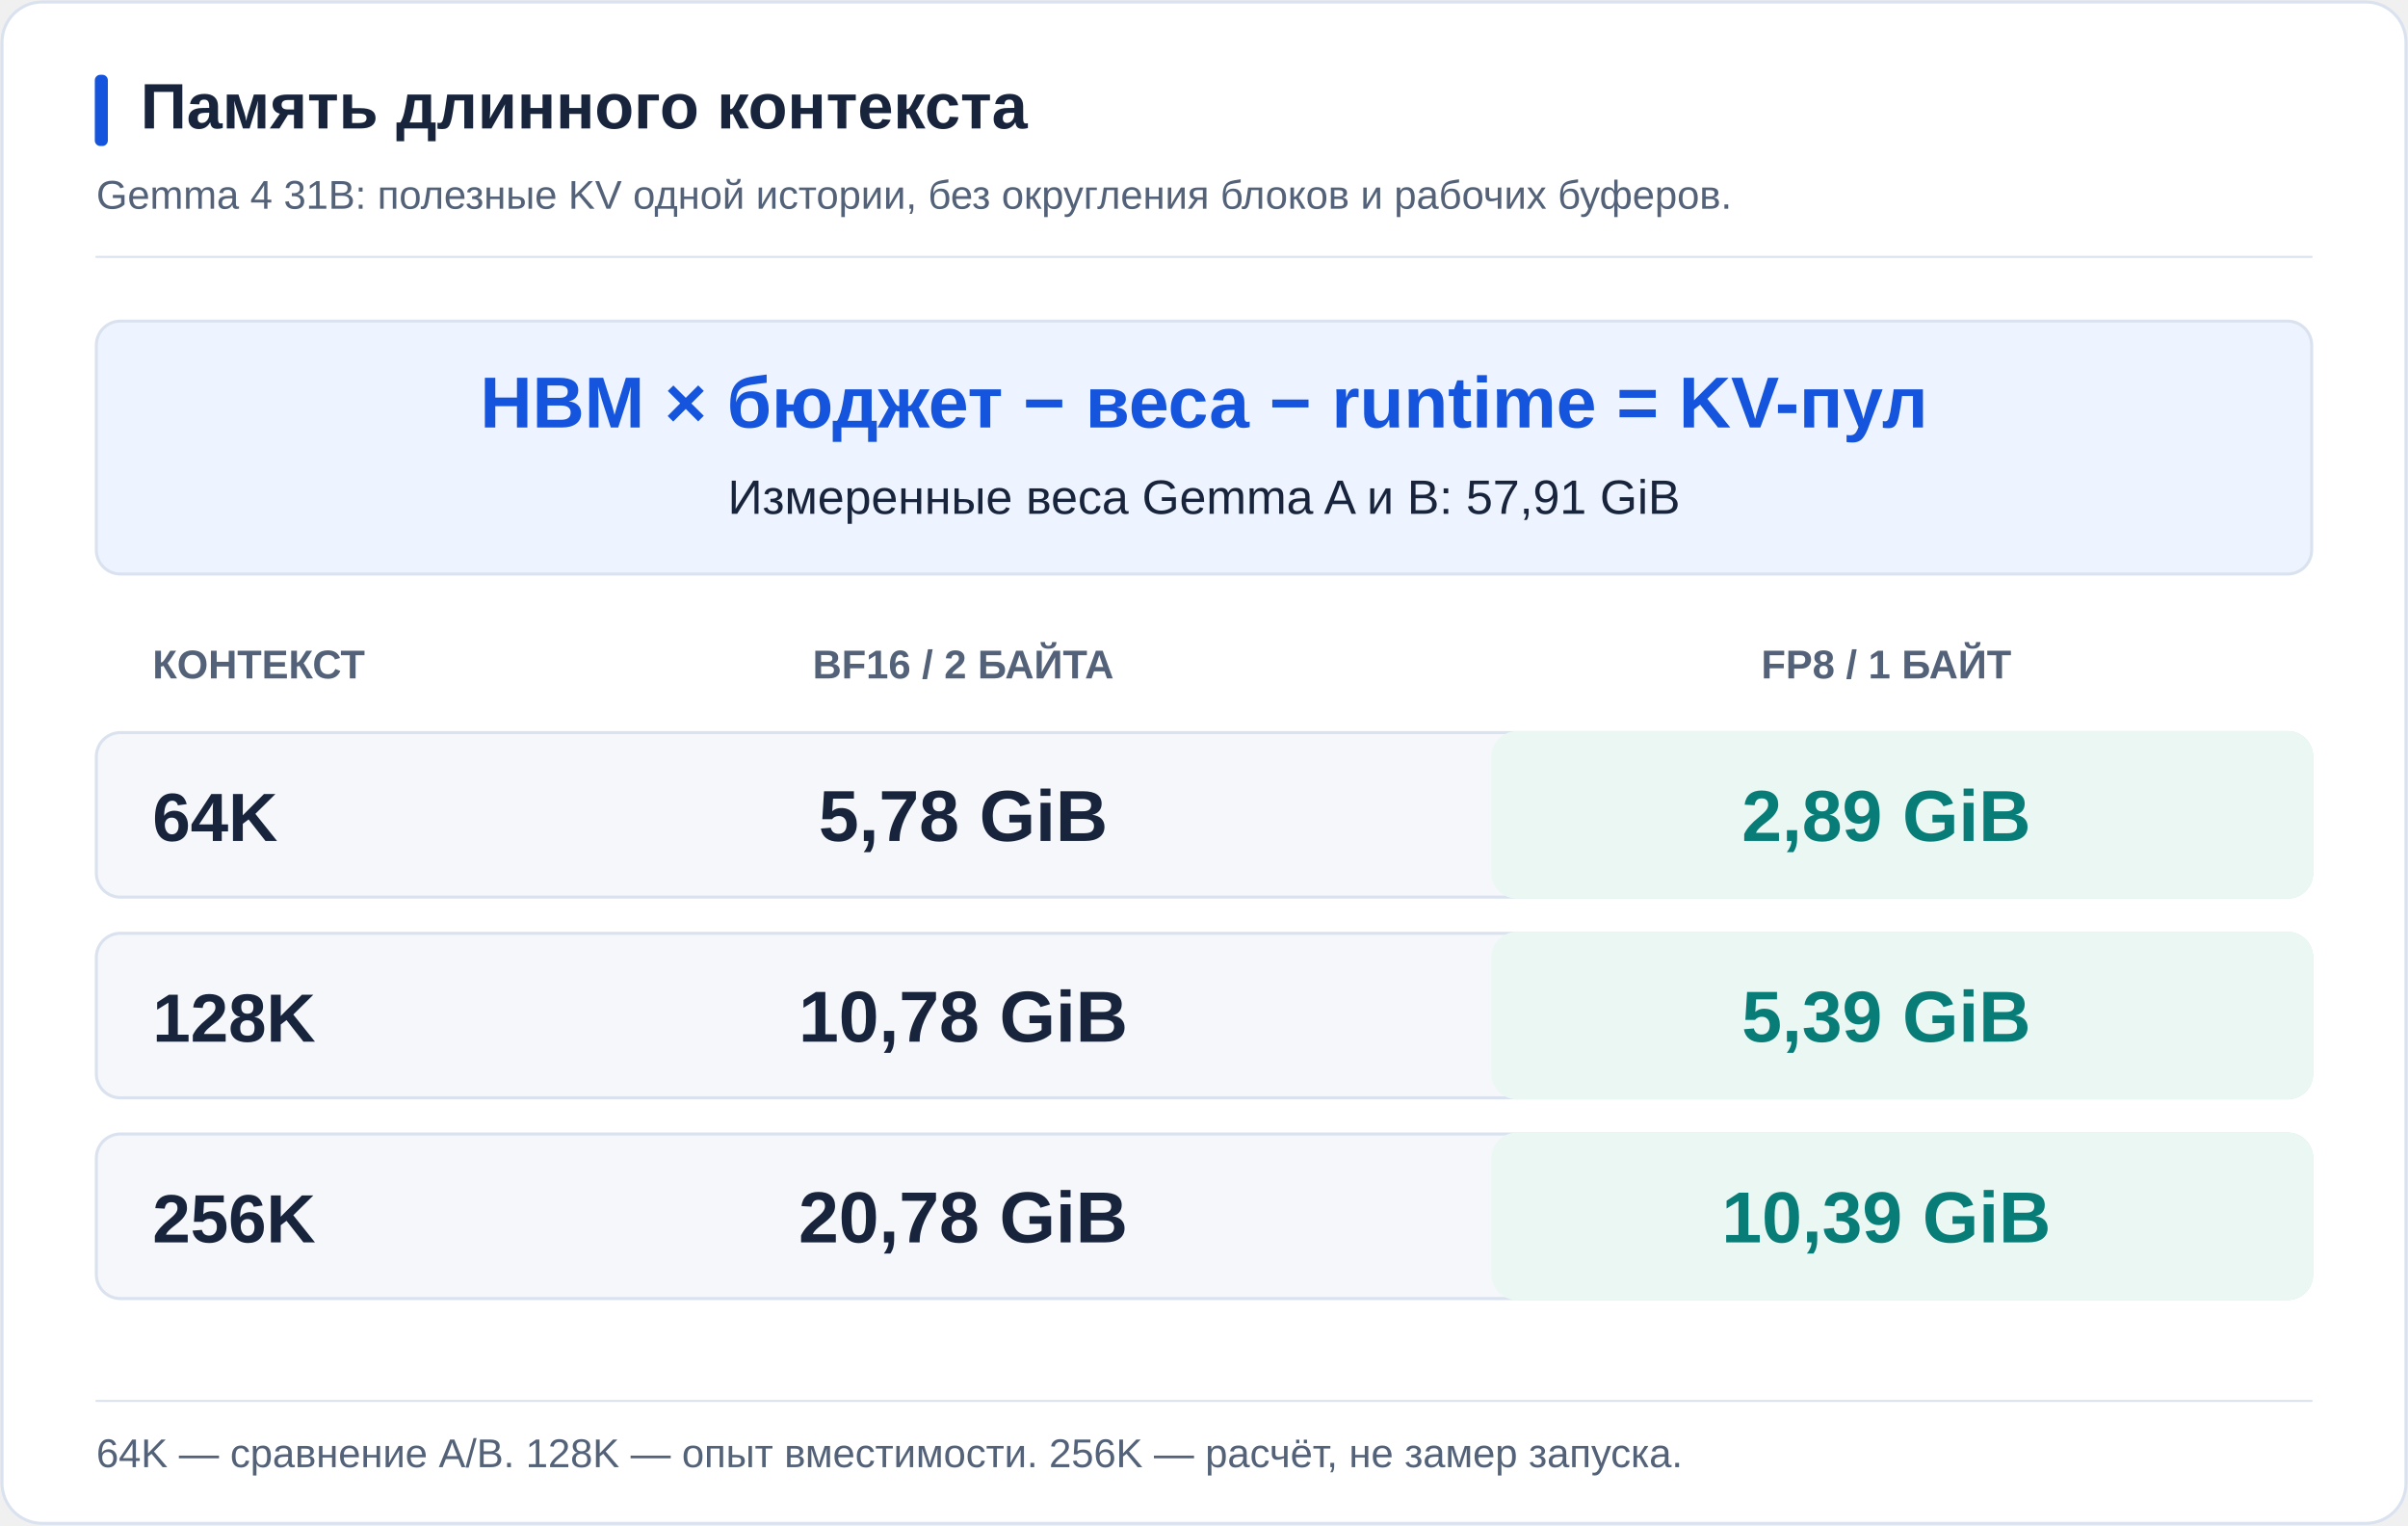
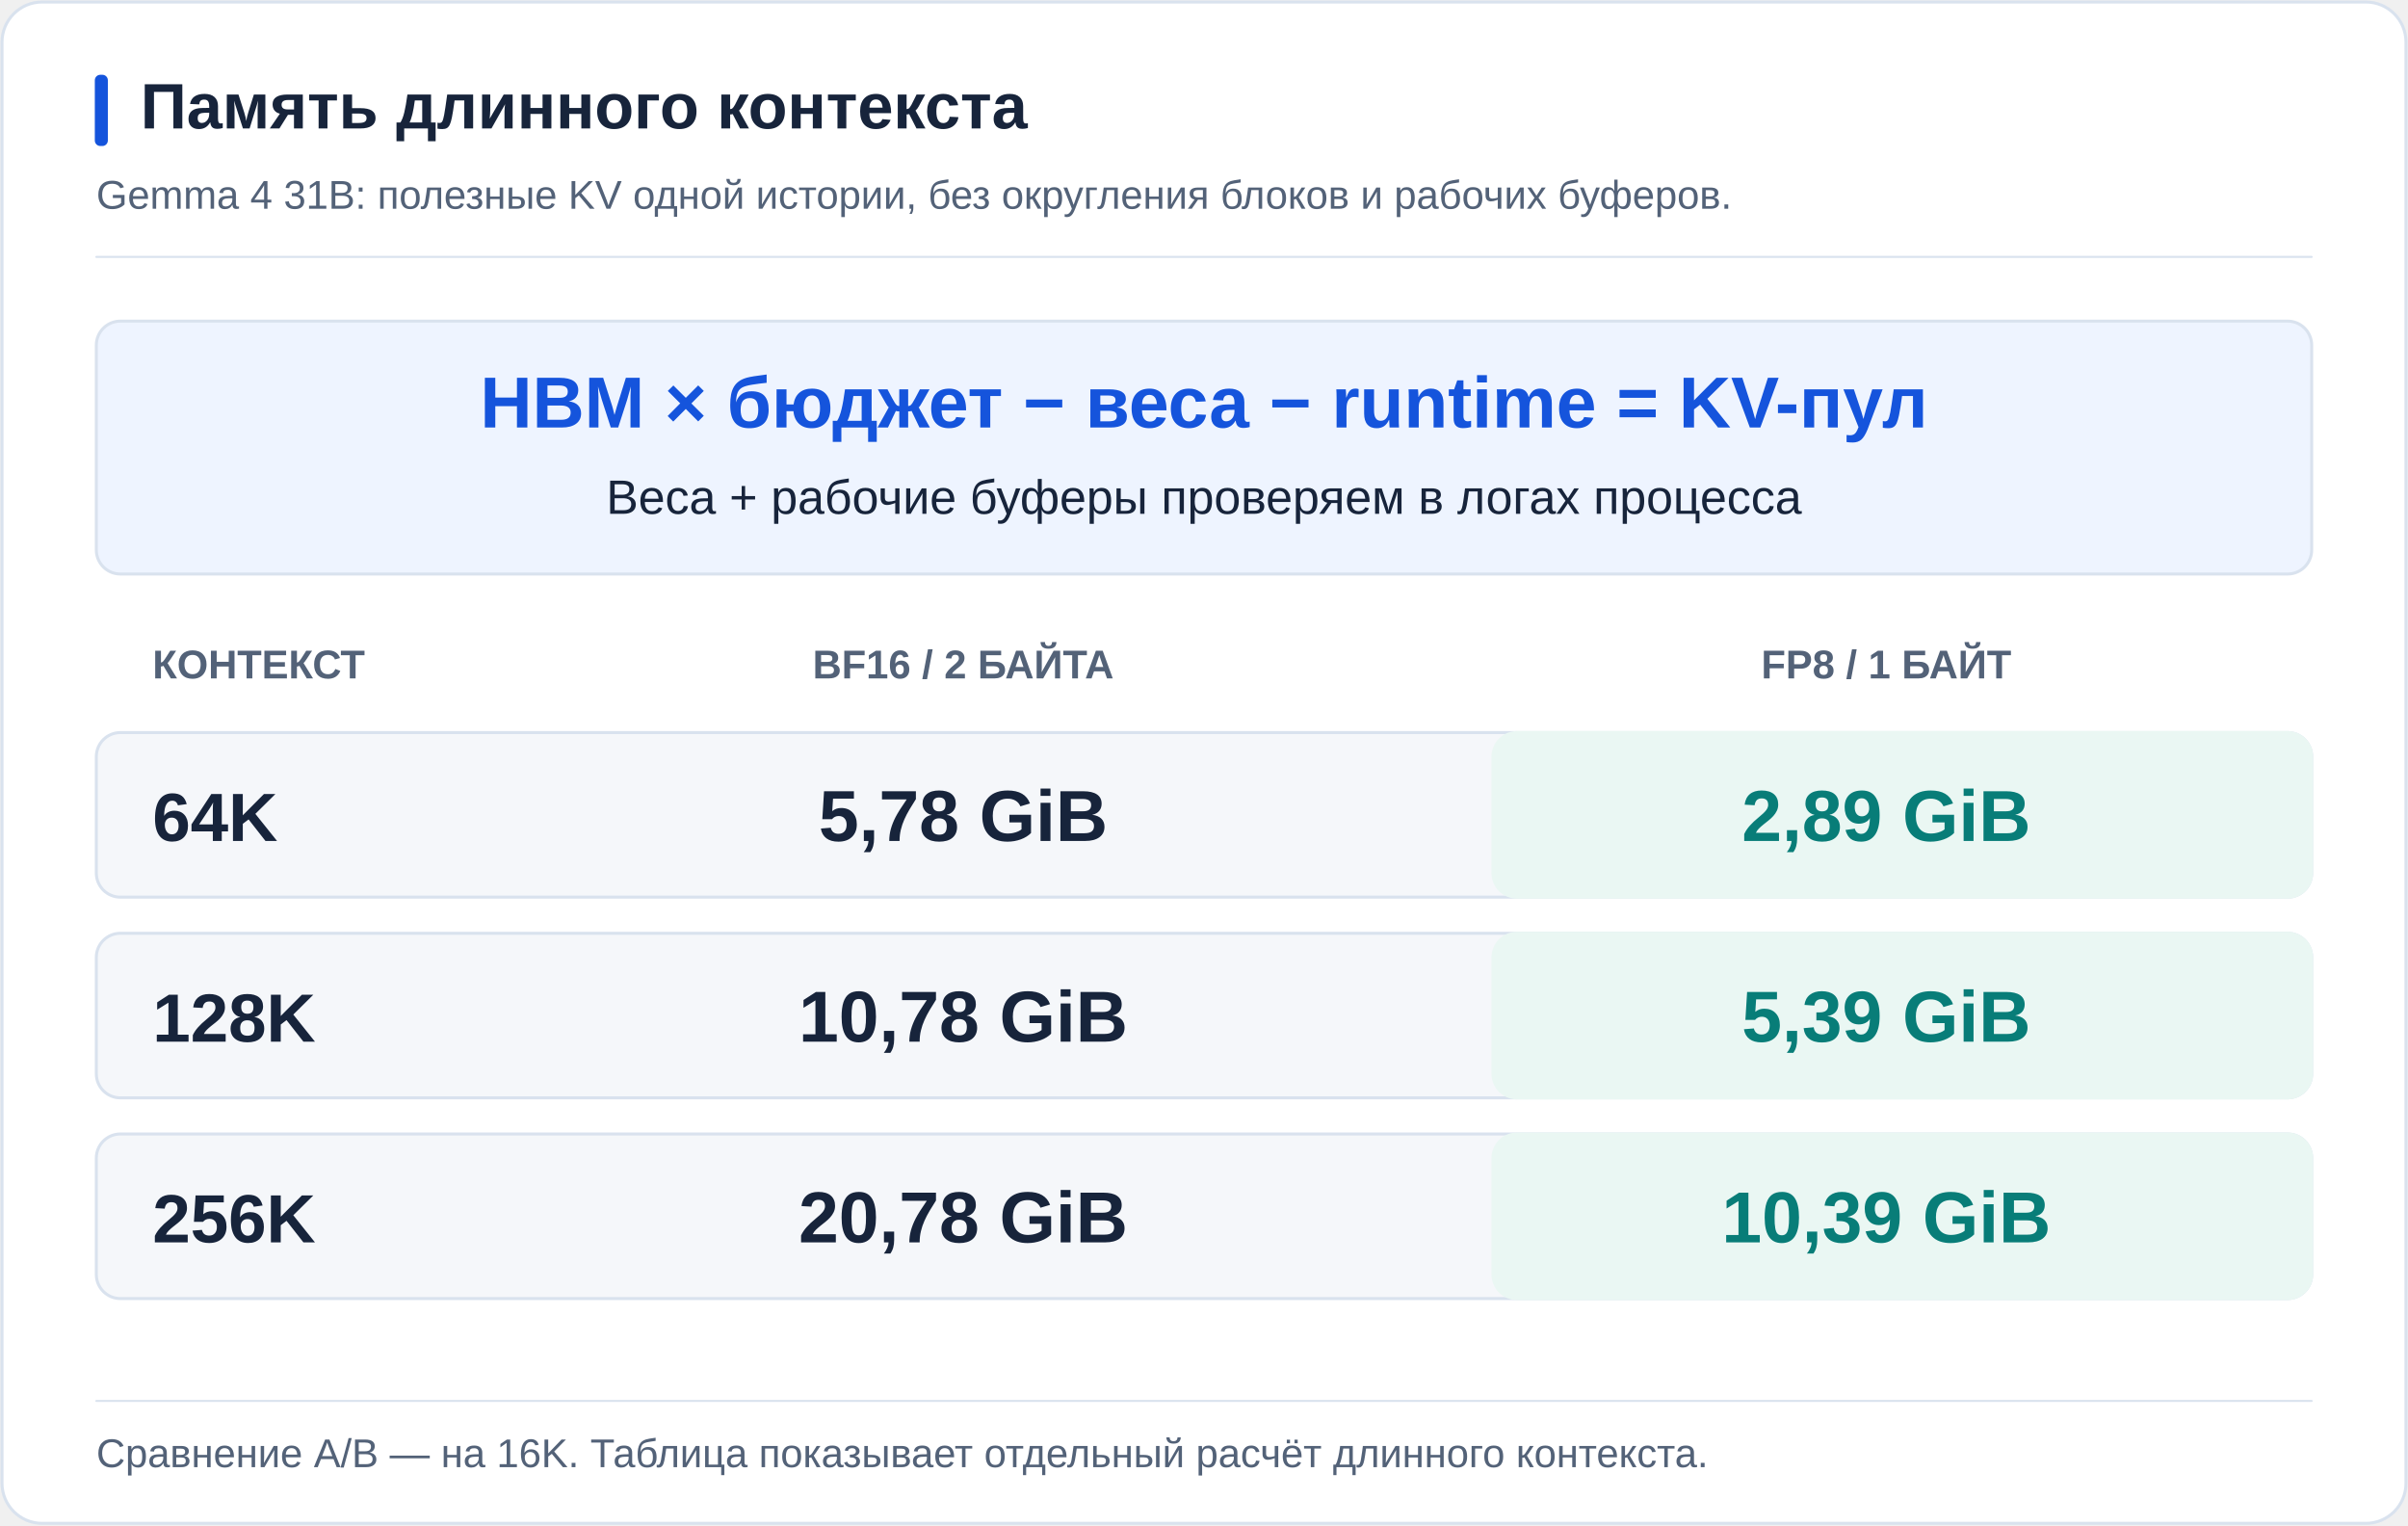
<svg xmlns="http://www.w3.org/2000/svg" width="1200" height="760" viewBox="0 0 1200 760" role="img" aria-labelledby="title desc" data-design="hardfest-v2">
  <defs>
    <marker id="arrow-1554dc" viewBox="0 0 10 10" refX="10" refY="5" markerWidth="10" markerHeight="10" markerUnits="userSpaceOnUse" orient="auto">
      <path d="M0 0 L10 5 L0 10 Z" fill="#1554dc" />
    </marker>
    <marker id="arrow-087d78" viewBox="0 0 10 10" refX="10" refY="5" markerWidth="10" markerHeight="10" markerUnits="userSpaceOnUse" orient="auto">
      <path d="M0 0 L10 5 L0 10 Z" fill="#087d78" />
    </marker>
    <marker id="arrow-7041b8" viewBox="0 0 10 10" refX="10" refY="5" markerWidth="10" markerHeight="10" markerUnits="userSpaceOnUse" orient="auto">
      <path d="M0 0 L10 5 L0 10 Z" fill="#7041b8" />
    </marker>
    <marker id="arrow-536278" viewBox="0 0 10 10" refX="10" refY="5" markerWidth="10" markerHeight="10" markerUnits="userSpaceOnUse" orient="auto">
      <path d="M0 0 L10 5 L0 10 Z" fill="#536278" />
    </marker>
  </defs>
  <style>text{font-family:Arial,Helvetica,sans-serif;font-variant-numeric:tabular-nums}</style>
  <rect x="1" y="1" width="1198" height="758" rx="20" fill="#ffffff" stroke="#d9e2ee" stroke-width="1.5" />
  <rect x="48" y="38" width="5" height="34" rx="2" fill="#1554dc" stroke="#1554dc" stroke-width="1.5" />
  <text x="70" y="64" font-size="32" fill="#17243b" text-anchor="start" font-weight="700" data-max-width="1082">
    <tspan x="70" dy="0">Память длинного контекста</tspan>
  </text>
  <text x="48" y="104" font-size="20" fill="#536278" text-anchor="start" data-max-width="1104">
    <tspan x="48" dy="0">Gemma 4 31B: полезные KV одной истории, без округления блоков и рабочих буферов.</tspan>
  </text>
  <path d="M48 128 H1152" fill="none" stroke="#d9e2ee" stroke-width="1" stroke-linejoin="round" stroke-linecap="round" />
  <rect x="48" y="160" width="1104" height="126" rx="12" fill="#eef4ff" stroke="#d9e2ee" stroke-width="1.5" />
  <text x="600" y="213" font-size="36" fill="#1554dc" text-anchor="middle" font-weight="700">
    <tspan x="600" dy="0">HBM × бюджет − веса − runtime = KV-пул</tspan>
  </text>
  <text x="600" y="256" font-size="24" fill="#17243b" text-anchor="middle">
-     <tspan x="600" dy="0">Измеренные веса Gemma A и B: 57,91 GiB</tspan>
+     <tspan x="600" dy="0">Веса + рабочие буферы проверяем в логах процесса</tspan>
  </text>
  <text x="76" y="338" font-size="20" fill="#536278" text-anchor="start" font-weight="700">
    <tspan x="76" dy="0">КОНТЕКСТ</tspan>
  </text>
  <text x="480" y="338" font-size="20" fill="#536278" text-anchor="middle" font-weight="700">
    <tspan x="480" dy="0">BF16 / 2 БАЙТА</tspan>
  </text>
  <text x="940" y="338" font-size="20" fill="#536278" text-anchor="middle" font-weight="700">
    <tspan x="940" dy="0">FP8 / 1 БАЙТ</tspan>
  </text>
  <rect x="48" y="365" width="1104" height="82" rx="12" fill="#f5f7fa" stroke="#d9e2ee" stroke-width="1.5" />
  <rect x="744" y="365" width="408" height="82" rx="12" fill="#eaf7f3" stroke="#eaf7f3" stroke-width="1.5" />
  <text x="76" y="419" font-size="34" fill="#17243b" text-anchor="start" font-weight="700">
    <tspan x="76" dy="0">64K</tspan>
  </text>
  <text x="480" y="419" font-size="36" fill="#17243b" text-anchor="middle" font-weight="700">
    <tspan x="480" dy="0">5,78 GiB</tspan>
  </text>
  <text x="940" y="419" font-size="36" fill="#087d78" text-anchor="middle" font-weight="700">
    <tspan x="940" dy="0">2,89 GiB</tspan>
  </text>
  <rect x="48" y="465" width="1104" height="82" rx="12" fill="#f5f7fa" stroke="#d9e2ee" stroke-width="1.5" />
  <rect x="744" y="465" width="408" height="82" rx="12" fill="#eaf7f3" stroke="#eaf7f3" stroke-width="1.5" />
  <text x="76" y="519" font-size="34" fill="#17243b" text-anchor="start" font-weight="700">
    <tspan x="76" dy="0">128K</tspan>
  </text>
  <text x="480" y="519" font-size="36" fill="#17243b" text-anchor="middle" font-weight="700">
    <tspan x="480" dy="0">10,78 GiB</tspan>
  </text>
  <text x="940" y="519" font-size="36" fill="#087d78" text-anchor="middle" font-weight="700">
    <tspan x="940" dy="0">5,39 GiB</tspan>
  </text>
  <rect x="48" y="565" width="1104" height="82" rx="12" fill="#f5f7fa" stroke="#d9e2ee" stroke-width="1.5" />
  <rect x="744" y="565" width="408" height="82" rx="12" fill="#eaf7f3" stroke="#eaf7f3" stroke-width="1.5" />
  <text x="76" y="619" font-size="34" fill="#17243b" text-anchor="start" font-weight="700">
    <tspan x="76" dy="0">256K</tspan>
  </text>
  <text x="480" y="619" font-size="36" fill="#17243b" text-anchor="middle" font-weight="700">
    <tspan x="480" dy="0">20,78 GiB</tspan>
  </text>
  <text x="940" y="619" font-size="36" fill="#087d78" text-anchor="middle" font-weight="700">
    <tspan x="940" dy="0">10,39 GiB</tspan>
  </text>
  <path d="M48 698 H1152" fill="none" stroke="#d9e2ee" stroke-width="1" stroke-linejoin="round" stroke-linecap="round" />
  <text x="48" y="731" font-size="20" fill="#536278" text-anchor="start" data-max-width="1104">
-     <tspan x="48" dy="0">64K — сравнение A/B. 128K — опыт вместимости. 256K — расчёт, не замер запуска.</tspan>
+     <tspan x="48" dy="0">Сравнение A/B — на 16K. Таблица показывает отдельный расчёт длинного контекста.</tspan>
  </text>
</svg>
